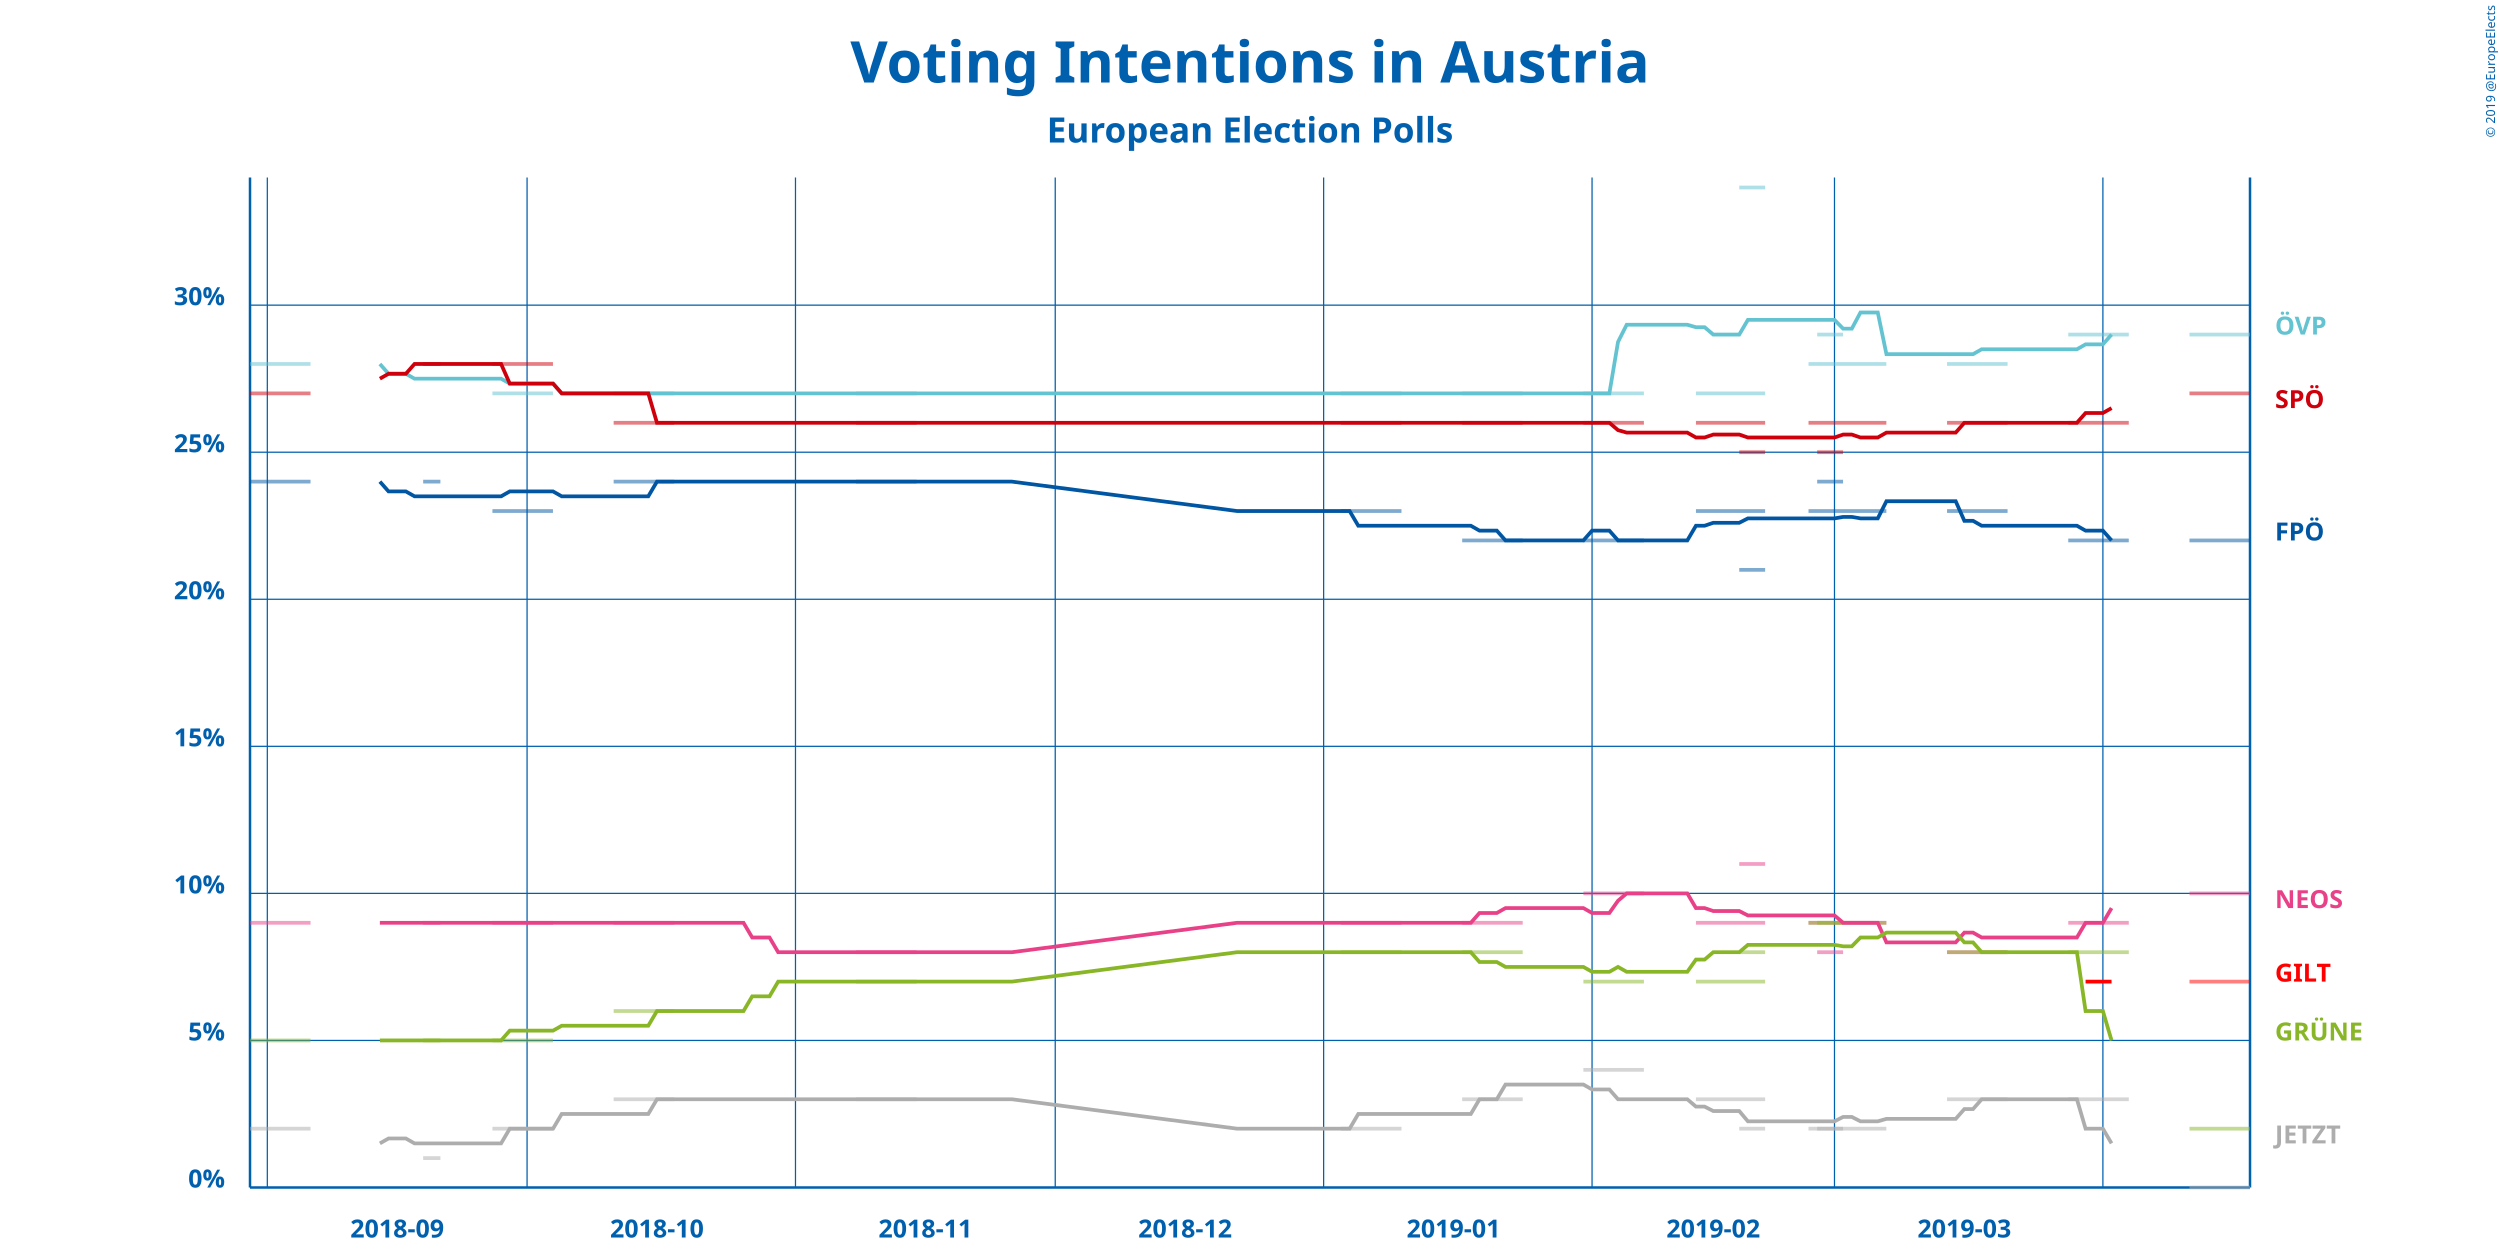
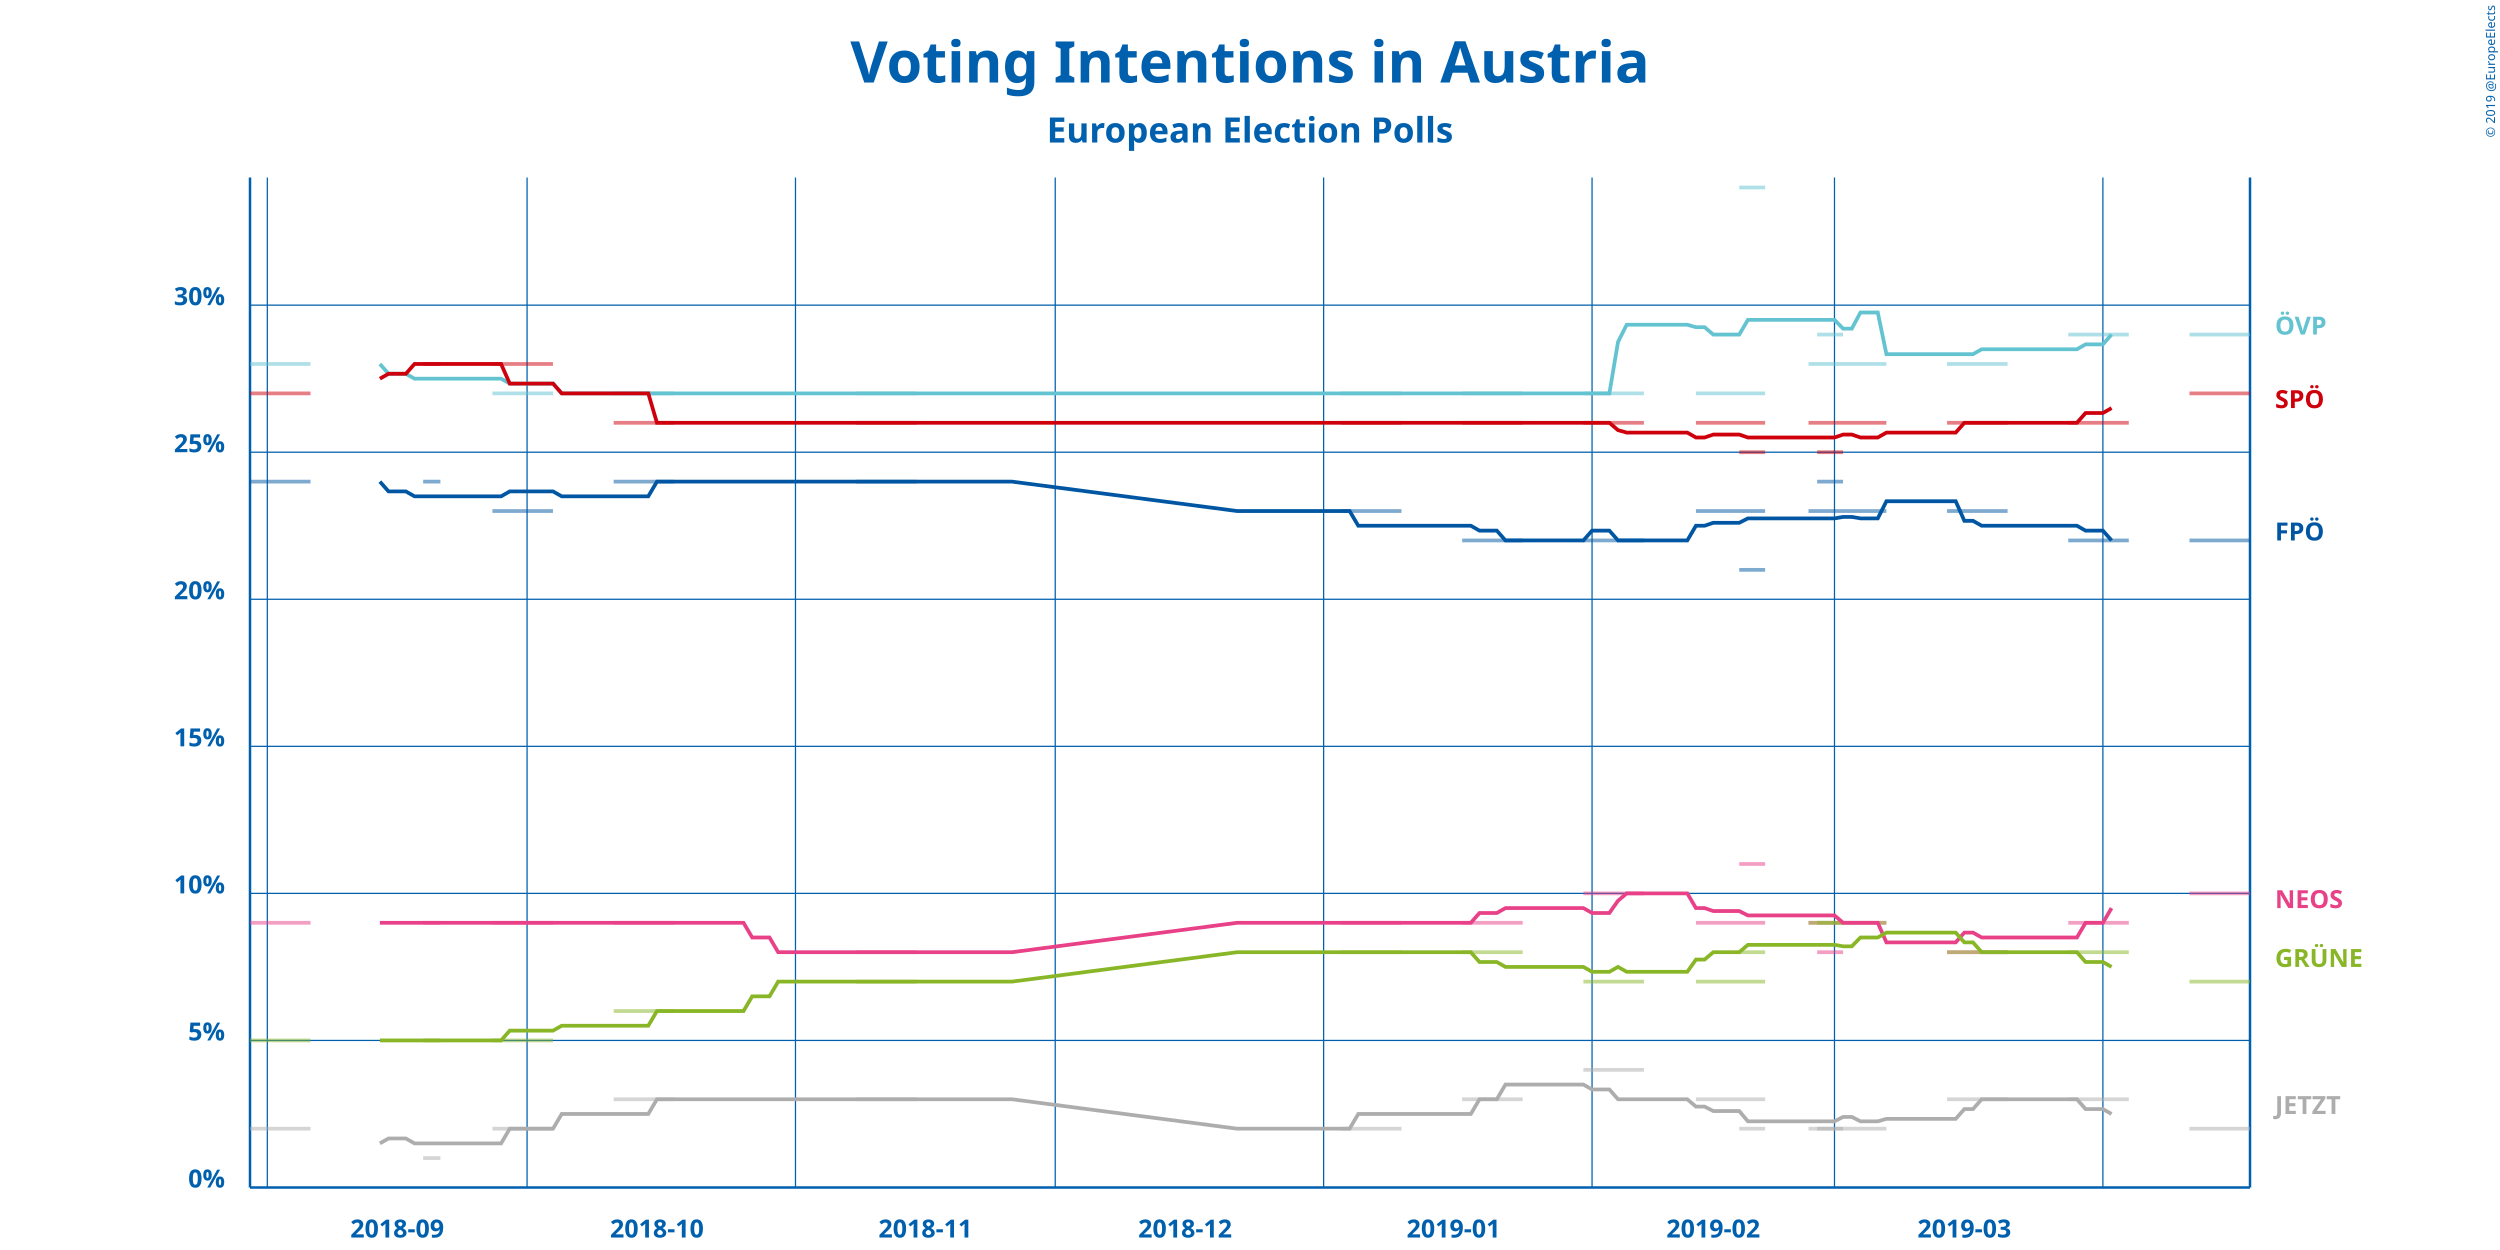
<svg HEIGHT="1000" WIDTH="2000">
  <rect fill="#FFFFFF" height="1000" stroke="none" width="2000" x="0" y="0" />
  <text fill="#0060AE" font-family="'Advent Pro'" font-size="46px" font-style="normal" font-weight="bold" text-align="center" text-anchor="middle" x="1000" y="66">Voting Intentions in Austria</text>
  <text fill="#0060AE" font-family="'Advent Pro'" font-size="28px" font-style="normal" font-weight="bold" text-align="center" text-anchor="middle" x="1000" y="114">European Election Polls</text>
  <text fill="#0060AE" font-family="'Advent Pro'" font-size="10px" font-style="normal" font-weight="normal" text-align="center" text-anchor="end" transform="rotate(270)" x="-4" y="1996">© 2019 @EuropeElects</text>
  <g>
    <g>
      <line stroke="#0060AE" stroke-width="2" x1="200.0" x2="1800.0" y1="950.0" y2="950.0" />
      <text fill="#0060AE" font-family="'Advent Pro'" font-size="20px" font-style="normal" font-weight="bold" text-align="center" text-anchor="end" x="180.0" y="950.0">0%</text>
      <line stroke="#0060AE" stroke-width="2" x1="200.0" x2="200.0" y1="950.0" y2="142.0" />
      <line stroke="#0060AE" stroke-width="2" x1="1800.0" x2="1800.0" y1="950.0" y2="142.0" />
      <line stroke="#0060AE" stroke-width="1" x1="213.853" x2="213.853" y1="950.0" y2="142.0" />
      <text fill="#0060AE" font-family="'Advent Pro'" font-size="20px" font-style="normal" font-weight="bold" text-align="center" text-anchor="middle" x="317.754" y="990.0">2018-09</text>
      <line stroke="#0060AE" stroke-width="1" x1="421.655" x2="421.655" y1="950.0" y2="142.0" />
      <text fill="#0060AE" font-family="'Advent Pro'" font-size="20px" font-style="normal" font-weight="bold" text-align="center" text-anchor="middle" x="525.555" y="990.0">2018-10</text>
      <line stroke="#0060AE" stroke-width="1" x1="636.383" x2="636.383" y1="950.0" y2="142.0" />
      <text fill="#0060AE" font-family="'Advent Pro'" font-size="20px" font-style="normal" font-weight="bold" text-align="center" text-anchor="middle" x="740.283" y="990.0">2018-11</text>
      <line stroke="#0060AE" stroke-width="1" x1="844.184" x2="844.184" y1="950.0" y2="142.0" />
      <text fill="#0060AE" font-family="'Advent Pro'" font-size="20px" font-style="normal" font-weight="bold" text-align="center" text-anchor="middle" x="948.084" y="990.0">2018-12</text>
      <line stroke="#0060AE" stroke-width="1" x1="1058.912" x2="1058.912" y1="950.0" y2="142.0" />
      <text fill="#0060AE" font-family="'Advent Pro'" font-size="20px" font-style="normal" font-weight="bold" text-align="center" text-anchor="middle" x="1162.812" y="990.0">2019-01</text>
      <line stroke="#0060AE" stroke-width="1" x1="1273.64" x2="1273.64" y1="950.0" y2="142.0" />
      <text fill="#0060AE" font-family="'Advent Pro'" font-size="20px" font-style="normal" font-weight="bold" text-align="center" text-anchor="middle" x="1370.613" y="990.0">2019-02</text>
      <line stroke="#0060AE" stroke-width="1" x1="1467.587" x2="1467.587" y1="950.0" y2="142.0" />
      <text fill="#0060AE" font-family="'Advent Pro'" font-size="20px" font-style="normal" font-weight="bold" text-align="center" text-anchor="middle" x="1571.488" y="990.0">2019-03</text>
      <line stroke="#0060AE" stroke-width="1" x1="1682.315" x2="1682.315" y1="950.0" y2="142.0" />
      <line stroke="#0060AE" stroke-width="1" x1="200.0" x2="1800.0" y1="832.353" y2="832.353" />
      <text fill="#0060AE" font-family="'Advent Pro'" font-size="20px" font-style="normal" font-weight="bold" text-align="center" text-anchor="end" x="180.0" y="832.353">5%</text>
      <line stroke="#0060AE" stroke-width="1" x1="200.0" x2="1800.0" y1="714.706" y2="714.706" />
      <text fill="#0060AE" font-family="'Advent Pro'" font-size="20px" font-style="normal" font-weight="bold" text-align="center" text-anchor="end" x="180.0" y="714.706">10%</text>
      <line stroke="#0060AE" stroke-width="1" x1="200.0" x2="1800.0" y1="597.059" y2="597.059" />
      <text fill="#0060AE" font-family="'Advent Pro'" font-size="20px" font-style="normal" font-weight="bold" text-align="center" text-anchor="end" x="180.0" y="597.059">15%</text>
      <line stroke="#0060AE" stroke-width="1" x1="200.0" x2="1800.0" y1="479.412" y2="479.412" />
      <text fill="#0060AE" font-family="'Advent Pro'" font-size="20px" font-style="normal" font-weight="bold" text-align="center" text-anchor="end" x="180.0" y="479.412">20%</text>
      <line stroke="#0060AE" stroke-width="1" x1="200.0" x2="1800.0" y1="361.765" y2="361.765" />
      <text fill="#0060AE" font-family="'Advent Pro'" font-size="20px" font-style="normal" font-weight="bold" text-align="center" text-anchor="end" x="180.0" y="361.765">25%</text>
      <line stroke="#0060AE" stroke-width="1" x1="200.0" x2="1800.0" y1="244.118" y2="244.118" />
      <text fill="#0060AE" font-family="'Advent Pro'" font-size="20px" font-style="normal" font-weight="bold" text-align="center" text-anchor="end" x="180.0" y="244.118">30%</text>
    </g>
    <g>
      <line stroke="#63C3D0" stroke-opacity="0.5" stroke-width="3" x1="1751.582" x2="1800.0" y1="267.647" y2="267.647" />
      <line stroke="#CE000C" stroke-opacity="0.5" stroke-width="3" x1="1751.582" x2="1800.0" y1="314.706" y2="314.706" />
      <line stroke="#0056A2" stroke-opacity="0.5" stroke-width="3" x1="1751.582" x2="1800.0" y1="432.353" y2="432.353" />
      <line stroke="#E84188" stroke-opacity="0.5" stroke-width="3" x1="1751.582" x2="1800.0" y1="714.706" y2="714.706" />
-       <line stroke="#ADADAD" stroke-opacity="0.5" stroke-width="3" x1="1751.582" x2="1800.0" y1="950.0" y2="950.0" />
-       <line stroke="#88B626" stroke-opacity="0.5" stroke-width="3" x1="1751.582" x2="1800.0" y1="902.941" y2="902.941" />
-       <line stroke="#FF0000" stroke-opacity="0.5" stroke-width="3" x1="1751.582" x2="1800.0" y1="785.294" y2="785.294" />
+       <line stroke="#ADADAD" stroke-opacity="0.5" stroke-width="3" x1="1751.582" x2="1800.0" y1="902.941" y2="902.941" />
+       <line stroke="#88B626" stroke-opacity="0.5" stroke-width="3" x1="1751.582" x2="1800.0" y1="785.294" y2="785.294" />
      <line stroke="#63C3D0" stroke-opacity="0.5" stroke-width="3" x1="1654.608" x2="1703.026" y1="267.647" y2="267.647" />
      <line stroke="#CE000C" stroke-opacity="0.5" stroke-width="3" x1="1654.608" x2="1703.026" y1="338.235" y2="338.235" />
      <line stroke="#0056A2" stroke-opacity="0.5" stroke-width="3" x1="1654.608" x2="1703.026" y1="432.353" y2="432.353" />
      <line stroke="#E84188" stroke-opacity="0.5" stroke-width="3" x1="1654.608" x2="1703.026" y1="738.235" y2="738.235" />
      <line stroke="#ADADAD" stroke-opacity="0.5" stroke-width="3" x1="1654.608" x2="1703.026" y1="879.412" y2="879.412" />
      <line stroke="#88B626" stroke-opacity="0.5" stroke-width="3" x1="1654.608" x2="1703.026" y1="761.765" y2="761.765" />
      <line stroke="#63C3D0" stroke-opacity="0.5" stroke-width="3" x1="1557.635" x2="1606.052" y1="291.176" y2="291.176" />
      <line stroke="#CE000C" stroke-opacity="0.5" stroke-width="3" x1="1557.635" x2="1606.052" y1="338.235" y2="338.235" />
      <line stroke="#0056A2" stroke-opacity="0.5" stroke-width="3" x1="1557.635" x2="1606.052" y1="408.824" y2="408.824" />
      <line stroke="#E84188" stroke-opacity="0.5" stroke-width="3" x1="1557.635" x2="1606.052" y1="761.765" y2="761.765" />
      <line stroke="#ADADAD" stroke-opacity="0.5" stroke-width="3" x1="1557.635" x2="1606.052" y1="879.412" y2="879.412" />
      <line stroke="#88B626" stroke-opacity="0.5" stroke-width="3" x1="1557.635" x2="1606.052" y1="761.765" y2="761.765" />
      <line stroke="#63C3D0" stroke-opacity="0.5" stroke-width="3" x1="1446.807" x2="1509.078" y1="291.176" y2="291.176" />
      <line stroke="#CE000C" stroke-opacity="0.5" stroke-width="3" x1="1446.807" x2="1509.078" y1="338.235" y2="338.235" />
      <line stroke="#0056A2" stroke-opacity="0.5" stroke-width="3" x1="1446.807" x2="1509.078" y1="408.824" y2="408.824" />
      <line stroke="#E84188" stroke-opacity="0.5" stroke-width="3" x1="1446.807" x2="1509.078" y1="738.235" y2="738.235" />
      <line stroke="#ADADAD" stroke-opacity="0.5" stroke-width="3" x1="1446.807" x2="1509.078" y1="902.941" y2="902.941" />
      <line stroke="#88B626" stroke-opacity="0.5" stroke-width="3" x1="1446.807" x2="1509.078" y1="738.235" y2="738.235" />
      <line stroke="#63C3D0" stroke-opacity="0.5" stroke-width="3" x1="1453.734" x2="1474.445" y1="267.647" y2="267.647" />
      <line stroke="#CE000C" stroke-opacity="0.5" stroke-width="3" x1="1453.734" x2="1474.445" y1="361.765" y2="361.765" />
      <line stroke="#0056A2" stroke-opacity="0.5" stroke-width="3" x1="1453.734" x2="1474.445" y1="385.294" y2="385.294" />
      <line stroke="#E84188" stroke-opacity="0.5" stroke-width="3" x1="1453.734" x2="1474.445" y1="761.765" y2="761.765" />
      <line stroke="#ADADAD" stroke-opacity="0.5" stroke-width="3" x1="1453.734" x2="1474.445" y1="902.941" y2="902.941" />
      <line stroke="#88B626" stroke-opacity="0.5" stroke-width="3" x1="1453.734" x2="1474.445" y1="738.235" y2="738.235" />
      <line stroke-opacity="0.5" stroke-width="3" x1="1453.734" x2="1474.445" y1="879.412" y2="879.412" />
      <line stroke="#63C3D0" stroke-opacity="0.5" stroke-width="3" x1="1391.394" x2="1412.104" y1="150.0" y2="150.0" />
      <line stroke="#CE000C" stroke-opacity="0.5" stroke-width="3" x1="1391.394" x2="1412.104" y1="361.765" y2="361.765" />
      <line stroke="#0056A2" stroke-opacity="0.5" stroke-width="3" x1="1391.394" x2="1412.104" y1="455.882" y2="455.882" />
      <line stroke="#E84188" stroke-opacity="0.5" stroke-width="3" x1="1391.394" x2="1412.104" y1="691.176" y2="691.176" />
      <line stroke="#ADADAD" stroke-opacity="0.5" stroke-width="3" x1="1391.394" x2="1412.104" y1="902.941" y2="902.941" />
      <line stroke="#88B626" stroke-opacity="0.5" stroke-width="3" x1="1391.394" x2="1412.104" y1="761.765" y2="761.765" />
      <line stroke="#63C3D0" stroke-opacity="0.5" stroke-width="3" x1="1356.76" x2="1412.104" y1="314.706" y2="314.706" />
      <line stroke="#CE000C" stroke-opacity="0.5" stroke-width="3" x1="1356.76" x2="1412.104" y1="338.235" y2="338.235" />
      <line stroke="#0056A2" stroke-opacity="0.5" stroke-width="3" x1="1356.76" x2="1412.104" y1="408.824" y2="408.824" />
      <line stroke="#E84188" stroke-opacity="0.5" stroke-width="3" x1="1356.76" x2="1412.104" y1="738.235" y2="738.235" />
      <line stroke="#ADADAD" stroke-opacity="0.5" stroke-width="3" x1="1356.76" x2="1412.104" y1="879.412" y2="879.412" />
      <line stroke="#88B626" stroke-opacity="0.5" stroke-width="3" x1="1356.76" x2="1412.104" y1="785.294" y2="785.294" />
      <line stroke="#63C3D0" stroke-opacity="0.5" stroke-width="3" x1="1266.713" x2="1315.131" y1="314.706" y2="314.706" />
      <line stroke="#CE000C" stroke-opacity="0.5" stroke-width="3" x1="1266.713" x2="1315.131" y1="338.235" y2="338.235" />
      <line stroke="#0056A2" stroke-opacity="0.5" stroke-width="3" x1="1266.713" x2="1315.131" y1="432.353" y2="432.353" />
      <line stroke="#E84188" stroke-opacity="0.5" stroke-width="3" x1="1266.713" x2="1315.131" y1="714.706" y2="714.706" />
      <line stroke="#ADADAD" stroke-opacity="0.5" stroke-width="3" x1="1266.713" x2="1315.131" y1="855.882" y2="855.882" />
      <line stroke="#88B626" stroke-opacity="0.5" stroke-width="3" x1="1266.713" x2="1315.131" y1="785.294" y2="785.294" />
      <line stroke="#63C3D0" stroke-opacity="0.5" stroke-width="3" x1="1169.739" x2="1218.157" y1="314.706" y2="314.706" />
      <line stroke="#CE000C" stroke-opacity="0.5" stroke-width="3" x1="1169.739" x2="1218.157" y1="338.235" y2="338.235" />
      <line stroke="#0056A2" stroke-opacity="0.5" stroke-width="3" x1="1169.739" x2="1218.157" y1="432.353" y2="432.353" />
      <line stroke="#E84188" stroke-opacity="0.5" stroke-width="3" x1="1169.739" x2="1218.157" y1="738.235" y2="738.235" />
      <line stroke="#ADADAD" stroke-opacity="0.5" stroke-width="3" x1="1169.739" x2="1218.157" y1="879.412" y2="879.412" />
      <line stroke="#88B626" stroke-opacity="0.5" stroke-width="3" x1="1169.739" x2="1218.157" y1="761.765" y2="761.765" />
      <line stroke="#63C3D0" stroke-opacity="0.5" stroke-width="3" x1="1072.765" x2="1121.183" y1="314.706" y2="314.706" />
      <line stroke="#CE000C" stroke-opacity="0.5" stroke-width="3" x1="1072.765" x2="1121.183" y1="338.235" y2="338.235" />
      <line stroke="#0056A2" stroke-opacity="0.5" stroke-width="3" x1="1072.765" x2="1121.183" y1="408.824" y2="408.824" />
      <line stroke="#E84188" stroke-opacity="0.5" stroke-width="3" x1="1072.765" x2="1121.183" y1="738.235" y2="738.235" />
      <line stroke="#ADADAD" stroke-opacity="0.5" stroke-width="3" x1="1072.765" x2="1121.183" y1="902.941" y2="902.941" />
      <line stroke="#88B626" stroke-opacity="0.5" stroke-width="3" x1="1072.765" x2="1121.183" y1="761.765" y2="761.765" />
      <line stroke="#63C3D0" stroke-opacity="0.5" stroke-width="3" x1="684.869" x2="733.287" y1="314.706" y2="314.706" />
      <line stroke="#CE000C" stroke-opacity="0.5" stroke-width="3" x1="684.869" x2="733.287" y1="338.235" y2="338.235" />
      <line stroke="#0056A2" stroke-opacity="0.5" stroke-width="3" x1="684.869" x2="733.287" y1="385.294" y2="385.294" />
      <line stroke="#E84188" stroke-opacity="0.5" stroke-width="3" x1="684.869" x2="733.287" y1="761.765" y2="761.765" />
      <line stroke="#ADADAD" stroke-opacity="0.5" stroke-width="3" x1="684.869" x2="733.287" y1="879.412" y2="879.412" />
      <line stroke="#88B626" stroke-opacity="0.5" stroke-width="3" x1="684.869" x2="733.287" y1="785.294" y2="785.294" />
      <line stroke="#63C3D0" stroke-opacity="0.5" stroke-width="3" x1="490.922" x2="539.339" y1="314.706" y2="314.706" />
      <line stroke="#CE000C" stroke-opacity="0.5" stroke-width="3" x1="490.922" x2="539.339" y1="338.235" y2="338.235" />
      <line stroke="#0056A2" stroke-opacity="0.5" stroke-width="3" x1="490.922" x2="539.339" y1="385.294" y2="385.294" />
      <line stroke="#E84188" stroke-opacity="0.5" stroke-width="3" x1="490.922" x2="539.339" y1="738.235" y2="738.235" />
      <line stroke="#ADADAD" stroke-opacity="0.5" stroke-width="3" x1="490.922" x2="539.339" y1="879.412" y2="879.412" />
      <line stroke="#88B626" stroke-opacity="0.5" stroke-width="3" x1="490.922" x2="539.339" y1="808.824" y2="808.824" />
      <line stroke="#63C3D0" stroke-opacity="0.5" stroke-width="3" x1="393.948" x2="442.365" y1="314.706" y2="314.706" />
      <line stroke="#CE000C" stroke-opacity="0.5" stroke-width="3" x1="393.948" x2="442.365" y1="291.176" y2="291.176" />
      <line stroke="#0056A2" stroke-opacity="0.5" stroke-width="3" x1="393.948" x2="442.365" y1="408.824" y2="408.824" />
      <line stroke="#E84188" stroke-opacity="0.5" stroke-width="3" x1="393.948" x2="442.365" y1="738.235" y2="738.235" />
      <line stroke="#ADADAD" stroke-opacity="0.5" stroke-width="3" x1="393.948" x2="442.365" y1="902.941" y2="902.941" />
      <line stroke="#88B626" stroke-opacity="0.5" stroke-width="3" x1="393.948" x2="442.365" y1="832.353" y2="832.353" />
      <line stroke="#63C3D0" stroke-opacity="0.5" stroke-width="3" x1="338.534" x2="352.318" y1="291.176" y2="291.176" />
      <line stroke="#CE000C" stroke-opacity="0.5" stroke-width="3" x1="338.534" x2="352.318" y1="291.176" y2="291.176" />
      <line stroke="#0056A2" stroke-opacity="0.5" stroke-width="3" x1="338.534" x2="352.318" y1="385.294" y2="385.294" />
      <line stroke="#E84188" stroke-opacity="0.5" stroke-width="3" x1="338.534" x2="352.318" y1="738.235" y2="738.235" />
      <line stroke="#ADADAD" stroke-opacity="0.5" stroke-width="3" x1="338.534" x2="352.318" y1="926.471" y2="926.471" />
      <line stroke="#88B626" stroke-opacity="0.5" stroke-width="3" x1="338.534" x2="352.318" y1="832.353" y2="832.353" />
      <line stroke="#63C3D0" stroke-opacity="0.5" stroke-width="3" x1="200.0" x2="248.418" y1="291.176" y2="291.176" />
      <line stroke="#CE000C" stroke-opacity="0.5" stroke-width="3" x1="200.0" x2="248.418" y1="314.706" y2="314.706" />
      <line stroke="#0056A2" stroke-opacity="0.5" stroke-width="3" x1="200.0" x2="248.418" y1="385.294" y2="385.294" />
      <line stroke="#E84188" stroke-opacity="0.5" stroke-width="3" x1="200.0" x2="248.418" y1="738.235" y2="738.235" />
      <line stroke="#ADADAD" stroke-opacity="0.5" stroke-width="3" x1="200.0" x2="248.418" y1="902.941" y2="902.941" />
      <line stroke="#88B626" stroke-opacity="0.5" stroke-width="3" x1="200.0" x2="248.418" y1="832.353" y2="832.353" />
    </g>
    <g>
      <polyline fill="none" points="303.901,291.176 310.827,299.02 317.754,299.02 324.681,299.02 331.607,302.941 338.534,302.941 345.461,302.941 352.388,302.941 359.314,302.941 366.241,302.941 373.168,302.941 380.094,302.941 387.021,302.941 393.948,302.941 400.874,302.941 407.801,306.863 414.728,306.863 421.655,306.863 428.581,306.863 435.508,306.863 442.435,306.863 449.361,314.706 456.288,314.706 463.215,314.706 470.142,314.706 477.068,314.706 483.995,314.706 490.922,314.706 497.848,314.706 504.775,314.706 511.702,314.706 518.629,314.706 525.555,314.706 532.482,314.706 539.409,314.706 546.335,314.706 553.262,314.706 560.189,314.706 567.115,314.706 574.042,314.706 580.969,314.706 587.896,314.706 594.822,314.706 601.749,314.706 608.676,314.706 615.602,314.706 622.529,314.706 629.456,314.706 636.383,314.706 643.309,314.706 650.236,314.706 657.163,314.706 664.089,314.706 671.016,314.706 677.943,314.706 684.869,314.706 691.796,314.706 698.723,314.706 705.65,314.706 712.576,314.706 719.503,314.706 726.43,314.706 733.356,314.706 740.283,314.706 747.21,314.706 754.137,314.706 761.063,314.706 767.99,314.706 774.917,314.706 781.843,314.706 788.77,314.706 795.697,314.706 802.623,314.706 809.55,314.706                          989.645,314.706 996.571,314.706 1003.498,314.706 1010.425,314.706 1017.351,314.706 1024.278,314.706 1031.205,314.706 1038.132,314.706 1045.058,314.706 1051.985,314.706 1058.912,314.706 1065.838,314.706 1072.765,314.706 1079.692,314.706 1086.618,314.706 1093.545,314.706 1100.472,314.706 1107.399,314.706 1114.325,314.706 1121.252,314.706 1128.179,314.706 1135.105,314.706 1142.032,314.706 1148.959,314.706 1155.886,314.706 1162.812,314.706 1169.739,314.706 1176.666,314.706 1183.592,314.706 1190.519,314.706 1197.446,314.706 1204.372,314.706 1211.299,314.706 1218.226,314.706 1225.153,314.706 1232.079,314.706 1239.006,314.706 1245.933,314.706 1252.859,314.706 1259.786,314.706 1266.713,314.706 1273.64,314.706 1280.566,314.706 1287.493,314.706 1294.42,273.529 1301.346,259.804 1308.273,259.804 1315.2,259.804 1322.126,259.804 1329.053,259.804 1335.98,259.804 1342.907,259.804 1349.833,259.804 1356.76,261.765 1363.687,261.765 1370.613,267.647 1377.54,267.647 1384.467,267.647 1391.394,267.647 1398.32,255.882 1405.247,255.882 1412.174,255.882 1419.1,255.882 1426.027,255.882 1432.954,255.882 1439.881,255.882 1446.807,255.882 1453.734,255.882 1460.661,255.882 1467.587,255.882 1474.514,262.941 1481.441,262.941 1488.367,250.0 1495.294,250.0 1502.221,250.0 1509.148,283.333 1516.074,283.333 1523.001,283.333 1529.928,283.333 1536.854,283.333 1543.781,283.333 1550.708,283.333 1557.635,283.333 1564.561,283.333 1571.488,283.333 1578.415,283.333 1585.341,279.412 1592.268,279.412 1599.195,279.412 1606.121,279.412 1613.048,279.412 1619.975,279.412 1626.902,279.412 1633.828,279.412 1640.755,279.412 1647.682,279.412 1654.608,279.412 1661.535,279.412 1668.462,275.49 1675.389,275.49 1682.315,275.49 1689.242,267.647" stroke="#63C3D0" stroke-width="3" />
      <text fill="#63C3D0" font-family="'Advent Pro'" font-size="20px" font-style="normal" font-weight="bold" text-align="center" text-anchor="start" x="1820.0" y="267.647">ÖVP</text>
      <polyline fill="none" points="303.901,302.941 310.827,299.02 317.754,299.02 324.681,299.02 331.607,291.176 338.534,291.176 345.461,291.176 352.388,291.176 359.314,291.176 366.241,291.176 373.168,291.176 380.094,291.176 387.021,291.176 393.948,291.176 400.874,291.176 407.801,306.863 414.728,306.863 421.655,306.863 428.581,306.863 435.508,306.863 442.435,306.863 449.361,314.706 456.288,314.706 463.215,314.706 470.142,314.706 477.068,314.706 483.995,314.706 490.922,314.706 497.848,314.706 504.775,314.706 511.702,314.706 518.629,314.706 525.555,338.235 532.482,338.235 539.409,338.235 546.335,338.235 553.262,338.235 560.189,338.235 567.115,338.235 574.042,338.235 580.969,338.235 587.896,338.235 594.822,338.235 601.749,338.235 608.676,338.235 615.602,338.235 622.529,338.235 629.456,338.235 636.383,338.235 643.309,338.235 650.236,338.235 657.163,338.235 664.089,338.235 671.016,338.235 677.943,338.235 684.869,338.235 691.796,338.235 698.723,338.235 705.65,338.235 712.576,338.235 719.503,338.235 726.43,338.235 733.356,338.235 740.283,338.235 747.21,338.235 754.137,338.235 761.063,338.235 767.99,338.235 774.917,338.235 781.843,338.235 788.77,338.235 795.697,338.235 802.623,338.235 809.55,338.235                          989.645,338.235 996.571,338.235 1003.498,338.235 1010.425,338.235 1017.351,338.235 1024.278,338.235 1031.205,338.235 1038.132,338.235 1045.058,338.235 1051.985,338.235 1058.912,338.235 1065.838,338.235 1072.765,338.235 1079.692,338.235 1086.618,338.235 1093.545,338.235 1100.472,338.235 1107.399,338.235 1114.325,338.235 1121.252,338.235 1128.179,338.235 1135.105,338.235 1142.032,338.235 1148.959,338.235 1155.886,338.235 1162.812,338.235 1169.739,338.235 1176.666,338.235 1183.592,338.235 1190.519,338.235 1197.446,338.235 1204.372,338.235 1211.299,338.235 1218.226,338.235 1225.153,338.235 1232.079,338.235 1239.006,338.235 1245.933,338.235 1252.859,338.235 1259.786,338.235 1266.713,338.235 1273.64,338.235 1280.566,338.235 1287.493,338.235 1294.42,344.118 1301.346,346.078 1308.273,346.078 1315.2,346.078 1322.126,346.078 1329.053,346.078 1335.98,346.078 1342.907,346.078 1349.833,346.078 1356.76,350.0 1363.687,350.0 1370.613,347.647 1377.54,347.647 1384.467,347.647 1391.394,347.647 1398.32,350.0 1405.247,350.0 1412.174,350.0 1419.1,350.0 1426.027,350.0 1432.954,350.0 1439.881,350.0 1446.807,350.0 1453.734,350.0 1460.661,350.0 1467.587,350.0 1474.514,347.647 1481.441,347.647 1488.367,350.0 1495.294,350.0 1502.221,350.0 1509.148,346.078 1516.074,346.078 1523.001,346.078 1529.928,346.078 1536.854,346.078 1543.781,346.078 1550.708,346.078 1557.635,346.078 1564.561,346.078 1571.488,338.235 1578.415,338.235 1585.341,338.235 1592.268,338.235 1599.195,338.235 1606.121,338.235 1613.048,338.235 1619.975,338.235 1626.902,338.235 1633.828,338.235 1640.755,338.235 1647.682,338.235 1654.608,338.235 1661.535,338.235 1668.462,330.392 1675.389,330.392 1682.315,330.392 1689.242,326.471" stroke="#CE000C" stroke-width="3" />
      <text fill="#CE000C" font-family="'Advent Pro'" font-size="20px" font-style="normal" font-weight="bold" text-align="center" text-anchor="start" x="1820.0" y="326.471">SPÖ</text>
      <polyline fill="none" points="303.901,385.294 310.827,393.137 317.754,393.137 324.681,393.137 331.607,397.059 338.534,397.059 345.461,397.059 352.388,397.059 359.314,397.059 366.241,397.059 373.168,397.059 380.094,397.059 387.021,397.059 393.948,397.059 400.874,397.059 407.801,393.137 414.728,393.137 421.655,393.137 428.581,393.137 435.508,393.137 442.435,393.137 449.361,397.059 456.288,397.059 463.215,397.059 470.142,397.059 477.068,397.059 483.995,397.059 490.922,397.059 497.848,397.059 504.775,397.059 511.702,397.059 518.629,397.059 525.555,385.294 532.482,385.294 539.409,385.294 546.335,385.294 553.262,385.294 560.189,385.294 567.115,385.294 574.042,385.294 580.969,385.294 587.896,385.294 594.822,385.294 601.749,385.294 608.676,385.294 615.602,385.294 622.529,385.294 629.456,385.294 636.383,385.294 643.309,385.294 650.236,385.294 657.163,385.294 664.089,385.294 671.016,385.294 677.943,385.294 684.869,385.294 691.796,385.294 698.723,385.294 705.65,385.294 712.576,385.294 719.503,385.294 726.43,385.294 733.356,385.294 740.283,385.294 747.21,385.294 754.137,385.294 761.063,385.294 767.99,385.294 774.917,385.294 781.843,385.294 788.77,385.294 795.697,385.294 802.623,385.294 809.55,385.294                          989.645,408.824 996.571,408.824 1003.498,408.824 1010.425,408.824 1017.351,408.824 1024.278,408.824 1031.205,408.824 1038.132,408.824 1045.058,408.824 1051.985,408.824 1058.912,408.824 1065.838,408.824 1072.765,408.824 1079.692,408.824 1086.618,420.588 1093.545,420.588 1100.472,420.588 1107.399,420.588 1114.325,420.588 1121.252,420.588 1128.179,420.588 1135.105,420.588 1142.032,420.588 1148.959,420.588 1155.886,420.588 1162.812,420.588 1169.739,420.588 1176.666,420.588 1183.592,424.51 1190.519,424.51 1197.446,424.51 1204.372,432.353 1211.299,432.353 1218.226,432.353 1225.153,432.353 1232.079,432.353 1239.006,432.353 1245.933,432.353 1252.859,432.353 1259.786,432.353 1266.713,432.353 1273.64,424.51 1280.566,424.51 1287.493,424.51 1294.42,432.353 1301.346,432.353 1308.273,432.353 1315.2,432.353 1322.126,432.353 1329.053,432.353 1335.98,432.353 1342.907,432.353 1349.833,432.353 1356.76,420.588 1363.687,420.588 1370.613,418.235 1377.54,418.235 1384.467,418.235 1391.394,418.235 1398.32,414.706 1405.247,414.706 1412.174,414.706 1419.1,414.706 1426.027,414.706 1432.954,414.706 1439.881,414.706 1446.807,414.706 1453.734,414.706 1460.661,414.706 1467.587,414.706 1474.514,413.529 1481.441,413.529 1488.367,414.706 1495.294,414.706 1502.221,414.706 1509.148,400.98 1516.074,400.98 1523.001,400.98 1529.928,400.98 1536.854,400.98 1543.781,400.98 1550.708,400.98 1557.635,400.98 1564.561,400.98 1571.488,416.667 1578.415,416.667 1585.341,420.588 1592.268,420.588 1599.195,420.588 1606.121,420.588 1613.048,420.588 1619.975,420.588 1626.902,420.588 1633.828,420.588 1640.755,420.588 1647.682,420.588 1654.608,420.588 1661.535,420.588 1668.462,424.51 1675.389,424.51 1682.315,424.51 1689.242,432.353" stroke="#0056A2" stroke-width="3" />
      <text fill="#0056A2" font-family="'Advent Pro'" font-size="20px" font-style="normal" font-weight="bold" text-align="center" text-anchor="start" x="1820.0" y="432.353">FPÖ</text>
      <polyline fill="none" points="303.901,738.235 310.827,738.235 317.754,738.235 324.681,738.235 331.607,738.235 338.534,738.235 345.461,738.235 352.388,738.235 359.314,738.235 366.241,738.235 373.168,738.235 380.094,738.235 387.021,738.235 393.948,738.235 400.874,738.235 407.801,738.235 414.728,738.235 421.655,738.235 428.581,738.235 435.508,738.235 442.435,738.235 449.361,738.235 456.288,738.235 463.215,738.235 470.142,738.235 477.068,738.235 483.995,738.235 490.922,738.235 497.848,738.235 504.775,738.235 511.702,738.235 518.629,738.235 525.555,738.235 532.482,738.235 539.409,738.235 546.335,738.235 553.262,738.235 560.189,738.235 567.115,738.235 574.042,738.235 580.969,738.235 587.896,738.235 594.822,738.235 601.749,750.0 608.676,750.0 615.602,750.0 622.529,761.765 629.456,761.765 636.383,761.765 643.309,761.765 650.236,761.765 657.163,761.765 664.089,761.765 671.016,761.765 677.943,761.765 684.869,761.765 691.796,761.765 698.723,761.765 705.65,761.765 712.576,761.765 719.503,761.765 726.43,761.765 733.356,761.765 740.283,761.765 747.21,761.765 754.137,761.765 761.063,761.765 767.99,761.765 774.917,761.765 781.843,761.765 788.77,761.765 795.697,761.765 802.623,761.765 809.55,761.765                          989.645,738.235 996.571,738.235 1003.498,738.235 1010.425,738.235 1017.351,738.235 1024.278,738.235 1031.205,738.235 1038.132,738.235 1045.058,738.235 1051.985,738.235 1058.912,738.235 1065.838,738.235 1072.765,738.235 1079.692,738.235 1086.618,738.235 1093.545,738.235 1100.472,738.235 1107.399,738.235 1114.325,738.235 1121.252,738.235 1128.179,738.235 1135.105,738.235 1142.032,738.235 1148.959,738.235 1155.886,738.235 1162.812,738.235 1169.739,738.235 1176.666,738.235 1183.592,730.392 1190.519,730.392 1197.446,730.392 1204.372,726.471 1211.299,726.471 1218.226,726.471 1225.153,726.471 1232.079,726.471 1239.006,726.471 1245.933,726.471 1252.859,726.471 1259.786,726.471 1266.713,726.471 1273.64,730.392 1280.566,730.392 1287.493,730.392 1294.42,720.588 1301.346,714.706 1308.273,714.706 1315.2,714.706 1322.126,714.706 1329.053,714.706 1335.98,714.706 1342.907,714.706 1349.833,714.706 1356.76,726.471 1363.687,726.471 1370.613,728.824 1377.54,728.824 1384.467,728.824 1391.394,728.824 1398.32,732.353 1405.247,732.353 1412.174,732.353 1419.1,732.353 1426.027,732.353 1432.954,732.353 1439.881,732.353 1446.807,732.353 1453.734,732.353 1460.661,732.353 1467.587,732.353 1474.514,738.235 1481.441,738.235 1488.367,738.235 1495.294,738.235 1502.221,738.235 1509.148,753.922 1516.074,753.922 1523.001,753.922 1529.928,753.922 1536.854,753.922 1543.781,753.922 1550.708,753.922 1557.635,753.922 1564.561,753.922 1571.488,746.078 1578.415,746.078 1585.341,750.0 1592.268,750.0 1599.195,750.0 1606.121,750.0 1613.048,750.0 1619.975,750.0 1626.902,750.0 1633.828,750.0 1640.755,750.0 1647.682,750.0 1654.608,750.0 1661.535,750.0 1668.462,738.235 1675.389,738.235 1682.315,738.235 1689.242,726.471" stroke="#E84188" stroke-width="3" />
      <text fill="#E84188" font-family="'Advent Pro'" font-size="20px" font-style="normal" font-weight="bold" text-align="center" text-anchor="start" x="1820.0" y="726.471">NEOS</text>
-       <polyline fill="none" points="303.901,914.706 310.827,910.784 317.754,910.784 324.681,910.784 331.607,914.706 338.534,914.706 345.461,914.706 352.388,914.706 359.314,914.706 366.241,914.706 373.168,914.706 380.094,914.706 387.021,914.706 393.948,914.706 400.874,914.706 407.801,902.941 414.728,902.941 421.655,902.941 428.581,902.941 435.508,902.941 442.435,902.941 449.361,891.176 456.288,891.176 463.215,891.176 470.142,891.176 477.068,891.176 483.995,891.176 490.922,891.176 497.848,891.176 504.775,891.176 511.702,891.176 518.629,891.176 525.555,879.412 532.482,879.412 539.409,879.412 546.335,879.412 553.262,879.412 560.189,879.412 567.115,879.412 574.042,879.412 580.969,879.412 587.896,879.412 594.822,879.412 601.749,879.412 608.676,879.412 615.602,879.412 622.529,879.412 629.456,879.412 636.383,879.412 643.309,879.412 650.236,879.412 657.163,879.412 664.089,879.412 671.016,879.412 677.943,879.412 684.869,879.412 691.796,879.412 698.723,879.412 705.65,879.412 712.576,879.412 719.503,879.412 726.43,879.412 733.356,879.412 740.283,879.412 747.21,879.412 754.137,879.412 761.063,879.412 767.99,879.412 774.917,879.412 781.843,879.412 788.77,879.412 795.697,879.412 802.623,879.412 809.55,879.412                          989.645,902.941 996.571,902.941 1003.498,902.941 1010.425,902.941 1017.351,902.941 1024.278,902.941 1031.205,902.941 1038.132,902.941 1045.058,902.941 1051.985,902.941 1058.912,902.941 1065.838,902.941 1072.765,902.941 1079.692,902.941 1086.618,891.176 1093.545,891.176 1100.472,891.176 1107.399,891.176 1114.325,891.176 1121.252,891.176 1128.179,891.176 1135.105,891.176 1142.032,891.176 1148.959,891.176 1155.886,891.176 1162.812,891.176 1169.739,891.176 1176.666,891.176 1183.592,879.412 1190.519,879.412 1197.446,879.412 1204.372,867.647 1211.299,867.647 1218.226,867.647 1225.153,867.647 1232.079,867.647 1239.006,867.647 1245.933,867.647 1252.859,867.647 1259.786,867.647 1266.713,867.647 1273.64,871.569 1280.566,871.569 1287.493,871.569 1294.42,879.412 1301.346,879.412 1308.273,879.412 1315.2,879.412 1322.126,879.412 1329.053,879.412 1335.98,879.412 1342.907,879.412 1349.833,879.412 1356.76,885.294 1363.687,885.294 1370.613,888.824 1377.54,888.824 1384.467,888.824 1391.394,888.824 1398.32,897.059 1405.247,897.059 1412.174,897.059 1419.1,897.059 1426.027,897.059 1432.954,897.059 1439.881,897.059 1446.807,897.059 1453.734,897.059 1460.661,897.059 1467.587,897.059 1474.514,893.529 1481.441,893.529 1488.367,897.059 1495.294,897.059 1502.221,897.059 1509.148,895.098 1516.074,895.098 1523.001,895.098 1529.928,895.098 1536.854,895.098 1543.781,895.098 1550.708,895.098 1557.635,895.098 1564.561,895.098 1571.488,887.255 1578.415,887.255 1585.341,879.412 1592.268,879.412 1599.195,879.412 1606.121,879.412 1613.048,879.412 1619.975,879.412 1626.902,879.412 1633.828,879.412 1640.755,879.412 1647.682,879.412 1654.608,879.412 1661.535,879.412 1668.462,902.941 1675.389,902.941 1682.315,902.941 1689.242,914.706" stroke="#ADADAD" stroke-width="3" />
-       <text fill="#ADADAD" font-family="'Advent Pro'" font-size="20px" font-style="normal" font-weight="bold" text-align="center" text-anchor="start" x="1820.0" y="914.706">JETZT</text>
-       <polyline fill="none" points="303.901,832.353 310.827,832.353 317.754,832.353 324.681,832.353 331.607,832.353 338.534,832.353 345.461,832.353 352.388,832.353 359.314,832.353 366.241,832.353 373.168,832.353 380.094,832.353 387.021,832.353 393.948,832.353 400.874,832.353 407.801,824.51 414.728,824.51 421.655,824.51 428.581,824.51 435.508,824.51 442.435,824.51 449.361,820.588 456.288,820.588 463.215,820.588 470.142,820.588 477.068,820.588 483.995,820.588 490.922,820.588 497.848,820.588 504.775,820.588 511.702,820.588 518.629,820.588 525.555,808.824 532.482,808.824 539.409,808.824 546.335,808.824 553.262,808.824 560.189,808.824 567.115,808.824 574.042,808.824 580.969,808.824 587.896,808.824 594.822,808.824 601.749,797.059 608.676,797.059 615.602,797.059 622.529,785.294 629.456,785.294 636.383,785.294 643.309,785.294 650.236,785.294 657.163,785.294 664.089,785.294 671.016,785.294 677.943,785.294 684.869,785.294 691.796,785.294 698.723,785.294 705.65,785.294 712.576,785.294 719.503,785.294 726.43,785.294 733.356,785.294 740.283,785.294 747.21,785.294 754.137,785.294 761.063,785.294 767.99,785.294 774.917,785.294 781.843,785.294 788.77,785.294 795.697,785.294 802.623,785.294 809.55,785.294                          989.645,761.765 996.571,761.765 1003.498,761.765 1010.425,761.765 1017.351,761.765 1024.278,761.765 1031.205,761.765 1038.132,761.765 1045.058,761.765 1051.985,761.765 1058.912,761.765 1065.838,761.765 1072.765,761.765 1079.692,761.765 1086.618,761.765 1093.545,761.765 1100.472,761.765 1107.399,761.765 1114.325,761.765 1121.252,761.765 1128.179,761.765 1135.105,761.765 1142.032,761.765 1148.959,761.765 1155.886,761.765 1162.812,761.765 1169.739,761.765 1176.666,761.765 1183.592,769.608 1190.519,769.608 1197.446,769.608 1204.372,773.529 1211.299,773.529 1218.226,773.529 1225.153,773.529 1232.079,773.529 1239.006,773.529 1245.933,773.529 1252.859,773.529 1259.786,773.529 1266.713,773.529 1273.64,777.451 1280.566,777.451 1287.493,777.451 1294.42,773.529 1301.346,777.451 1308.273,777.451 1315.2,777.451 1322.126,777.451 1329.053,777.451 1335.98,777.451 1342.907,777.451 1349.833,777.451 1356.76,767.647 1363.687,767.647 1370.613,761.765 1377.54,761.765 1384.467,761.765 1391.394,761.765 1398.32,755.882 1405.247,755.882 1412.174,755.882 1419.1,755.882 1426.027,755.882 1432.954,755.882 1439.881,755.882 1446.807,755.882 1453.734,755.882 1460.661,755.882 1467.587,755.882 1474.514,757.059 1481.441,757.059 1488.367,750.0 1495.294,750.0 1502.221,750.0 1509.148,746.078 1516.074,746.078 1523.001,746.078 1529.928,746.078 1536.854,746.078 1543.781,746.078 1550.708,746.078 1557.635,746.078 1564.561,746.078 1571.488,753.922 1578.415,753.922 1585.341,761.765 1592.268,761.765 1599.195,761.765 1606.121,761.765 1613.048,761.765 1619.975,761.765 1626.902,761.765 1633.828,761.765 1640.755,761.765 1647.682,761.765 1654.608,761.765 1661.535,761.765 1668.462,808.824 1675.389,808.824 1682.315,808.824 1689.242,832.353" stroke="#88B626" stroke-width="3" />
-       <text fill="#88B626" font-family="'Advent Pro'" font-size="20px" font-style="normal" font-weight="bold" text-align="center" text-anchor="start" x="1820.0" y="832.353">GRÜNE</text>
-       <polyline fill="none" points="                                                                                                                                                                                                     1668.462,785.294 1675.389,785.294 1682.315,785.294 1689.242,785.294" stroke="#FF0000" stroke-width="3" />
-       <text fill="#FF0000" font-family="'Advent Pro'" font-size="20px" font-style="normal" font-weight="bold" text-align="center" text-anchor="start" x="1820.0" y="785.294">GILT</text>
+       <polyline fill="none" points="303.901,914.706 310.827,910.784 317.754,910.784 324.681,910.784 331.607,914.706 338.534,914.706 345.461,914.706 352.388,914.706 359.314,914.706 366.241,914.706 373.168,914.706 380.094,914.706 387.021,914.706 393.948,914.706 400.874,914.706 407.801,902.941 414.728,902.941 421.655,902.941 428.581,902.941 435.508,902.941 442.435,902.941 449.361,891.176 456.288,891.176 463.215,891.176 470.142,891.176 477.068,891.176 483.995,891.176 490.922,891.176 497.848,891.176 504.775,891.176 511.702,891.176 518.629,891.176 525.555,879.412 532.482,879.412 539.409,879.412 546.335,879.412 553.262,879.412 560.189,879.412 567.115,879.412 574.042,879.412 580.969,879.412 587.896,879.412 594.822,879.412 601.749,879.412 608.676,879.412 615.602,879.412 622.529,879.412 629.456,879.412 636.383,879.412 643.309,879.412 650.236,879.412 657.163,879.412 664.089,879.412 671.016,879.412 677.943,879.412 684.869,879.412 691.796,879.412 698.723,879.412 705.65,879.412 712.576,879.412 719.503,879.412 726.43,879.412 733.356,879.412 740.283,879.412 747.21,879.412 754.137,879.412 761.063,879.412 767.99,879.412 774.917,879.412 781.843,879.412 788.77,879.412 795.697,879.412 802.623,879.412 809.55,879.412                          989.645,902.941 996.571,902.941 1003.498,902.941 1010.425,902.941 1017.351,902.941 1024.278,902.941 1031.205,902.941 1038.132,902.941 1045.058,902.941 1051.985,902.941 1058.912,902.941 1065.838,902.941 1072.765,902.941 1079.692,902.941 1086.618,891.176 1093.545,891.176 1100.472,891.176 1107.399,891.176 1114.325,891.176 1121.252,891.176 1128.179,891.176 1135.105,891.176 1142.032,891.176 1148.959,891.176 1155.886,891.176 1162.812,891.176 1169.739,891.176 1176.666,891.176 1183.592,879.412 1190.519,879.412 1197.446,879.412 1204.372,867.647 1211.299,867.647 1218.226,867.647 1225.153,867.647 1232.079,867.647 1239.006,867.647 1245.933,867.647 1252.859,867.647 1259.786,867.647 1266.713,867.647 1273.64,871.569 1280.566,871.569 1287.493,871.569 1294.42,879.412 1301.346,879.412 1308.273,879.412 1315.2,879.412 1322.126,879.412 1329.053,879.412 1335.98,879.412 1342.907,879.412 1349.833,879.412 1356.76,885.294 1363.687,885.294 1370.613,888.824 1377.54,888.824 1384.467,888.824 1391.394,888.824 1398.32,897.059 1405.247,897.059 1412.174,897.059 1419.1,897.059 1426.027,897.059 1432.954,897.059 1439.881,897.059 1446.807,897.059 1453.734,897.059 1460.661,897.059 1467.587,897.059 1474.514,893.529 1481.441,893.529 1488.367,897.059 1495.294,897.059 1502.221,897.059 1509.148,895.098 1516.074,895.098 1523.001,895.098 1529.928,895.098 1536.854,895.098 1543.781,895.098 1550.708,895.098 1557.635,895.098 1564.561,895.098 1571.488,887.255 1578.415,887.255 1585.341,879.412 1592.268,879.412 1599.195,879.412 1606.121,879.412 1613.048,879.412 1619.975,879.412 1626.902,879.412 1633.828,879.412 1640.755,879.412 1647.682,879.412 1654.608,879.412 1661.535,879.412 1668.462,887.255 1675.389,887.255 1682.315,887.255 1689.242,891.176" stroke="#ADADAD" stroke-width="3" />
+       <text fill="#ADADAD" font-family="'Advent Pro'" font-size="20px" font-style="normal" font-weight="bold" text-align="center" text-anchor="start" x="1820.0" y="891.176">JETZT</text>
+       <polyline fill="none" points="303.901,832.353 310.827,832.353 317.754,832.353 324.681,832.353 331.607,832.353 338.534,832.353 345.461,832.353 352.388,832.353 359.314,832.353 366.241,832.353 373.168,832.353 380.094,832.353 387.021,832.353 393.948,832.353 400.874,832.353 407.801,824.51 414.728,824.51 421.655,824.51 428.581,824.51 435.508,824.51 442.435,824.51 449.361,820.588 456.288,820.588 463.215,820.588 470.142,820.588 477.068,820.588 483.995,820.588 490.922,820.588 497.848,820.588 504.775,820.588 511.702,820.588 518.629,820.588 525.555,808.824 532.482,808.824 539.409,808.824 546.335,808.824 553.262,808.824 560.189,808.824 567.115,808.824 574.042,808.824 580.969,808.824 587.896,808.824 594.822,808.824 601.749,797.059 608.676,797.059 615.602,797.059 622.529,785.294 629.456,785.294 636.383,785.294 643.309,785.294 650.236,785.294 657.163,785.294 664.089,785.294 671.016,785.294 677.943,785.294 684.869,785.294 691.796,785.294 698.723,785.294 705.65,785.294 712.576,785.294 719.503,785.294 726.43,785.294 733.356,785.294 740.283,785.294 747.21,785.294 754.137,785.294 761.063,785.294 767.99,785.294 774.917,785.294 781.843,785.294 788.77,785.294 795.697,785.294 802.623,785.294 809.55,785.294                          989.645,761.765 996.571,761.765 1003.498,761.765 1010.425,761.765 1017.351,761.765 1024.278,761.765 1031.205,761.765 1038.132,761.765 1045.058,761.765 1051.985,761.765 1058.912,761.765 1065.838,761.765 1072.765,761.765 1079.692,761.765 1086.618,761.765 1093.545,761.765 1100.472,761.765 1107.399,761.765 1114.325,761.765 1121.252,761.765 1128.179,761.765 1135.105,761.765 1142.032,761.765 1148.959,761.765 1155.886,761.765 1162.812,761.765 1169.739,761.765 1176.666,761.765 1183.592,769.608 1190.519,769.608 1197.446,769.608 1204.372,773.529 1211.299,773.529 1218.226,773.529 1225.153,773.529 1232.079,773.529 1239.006,773.529 1245.933,773.529 1252.859,773.529 1259.786,773.529 1266.713,773.529 1273.64,777.451 1280.566,777.451 1287.493,777.451 1294.42,773.529 1301.346,777.451 1308.273,777.451 1315.2,777.451 1322.126,777.451 1329.053,777.451 1335.98,777.451 1342.907,777.451 1349.833,777.451 1356.76,767.647 1363.687,767.647 1370.613,761.765 1377.54,761.765 1384.467,761.765 1391.394,761.765 1398.32,755.882 1405.247,755.882 1412.174,755.882 1419.1,755.882 1426.027,755.882 1432.954,755.882 1439.881,755.882 1446.807,755.882 1453.734,755.882 1460.661,755.882 1467.587,755.882 1474.514,757.059 1481.441,757.059 1488.367,750.0 1495.294,750.0 1502.221,750.0 1509.148,746.078 1516.074,746.078 1523.001,746.078 1529.928,746.078 1536.854,746.078 1543.781,746.078 1550.708,746.078 1557.635,746.078 1564.561,746.078 1571.488,753.922 1578.415,753.922 1585.341,761.765 1592.268,761.765 1599.195,761.765 1606.121,761.765 1613.048,761.765 1619.975,761.765 1626.902,761.765 1633.828,761.765 1640.755,761.765 1647.682,761.765 1654.608,761.765 1661.535,761.765 1668.462,769.608 1675.389,769.608 1682.315,769.608 1689.242,773.529" stroke="#88B626" stroke-width="3" />
+       <text fill="#88B626" font-family="'Advent Pro'" font-size="20px" font-style="normal" font-weight="bold" text-align="center" text-anchor="start" x="1820.0" y="773.529">GRÜNE</text>
    </g>
  </g>
</svg>
